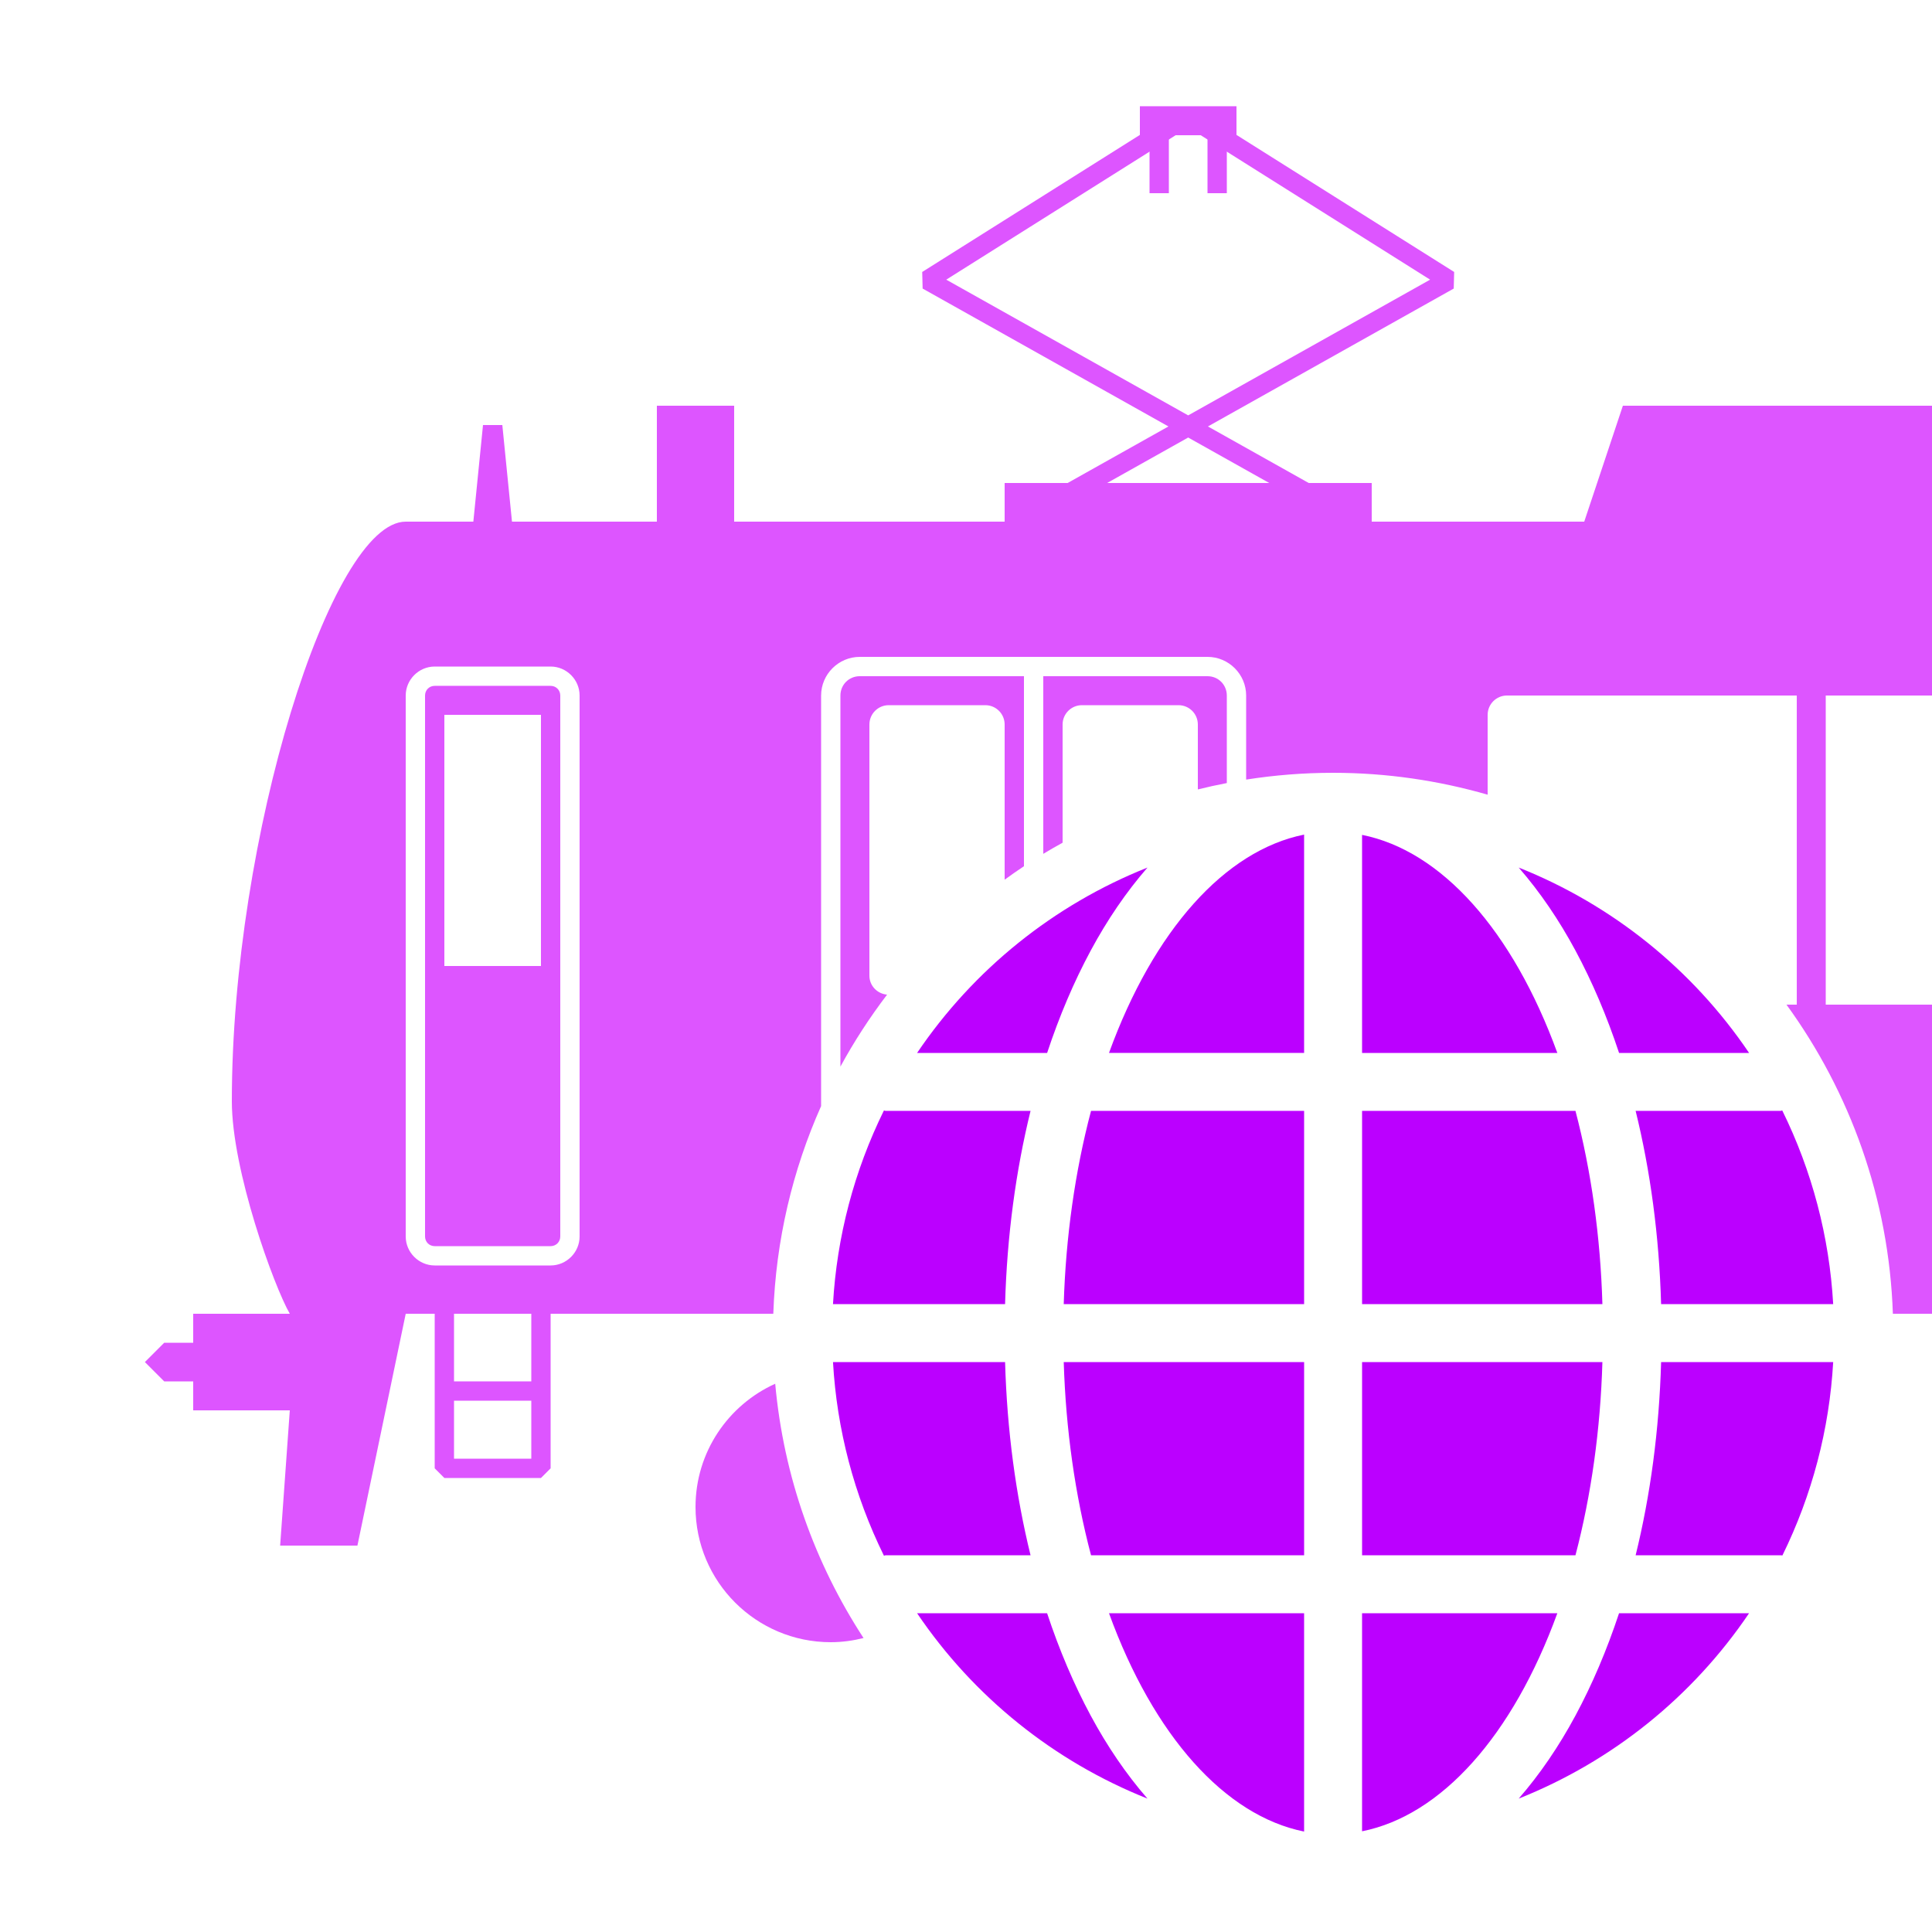
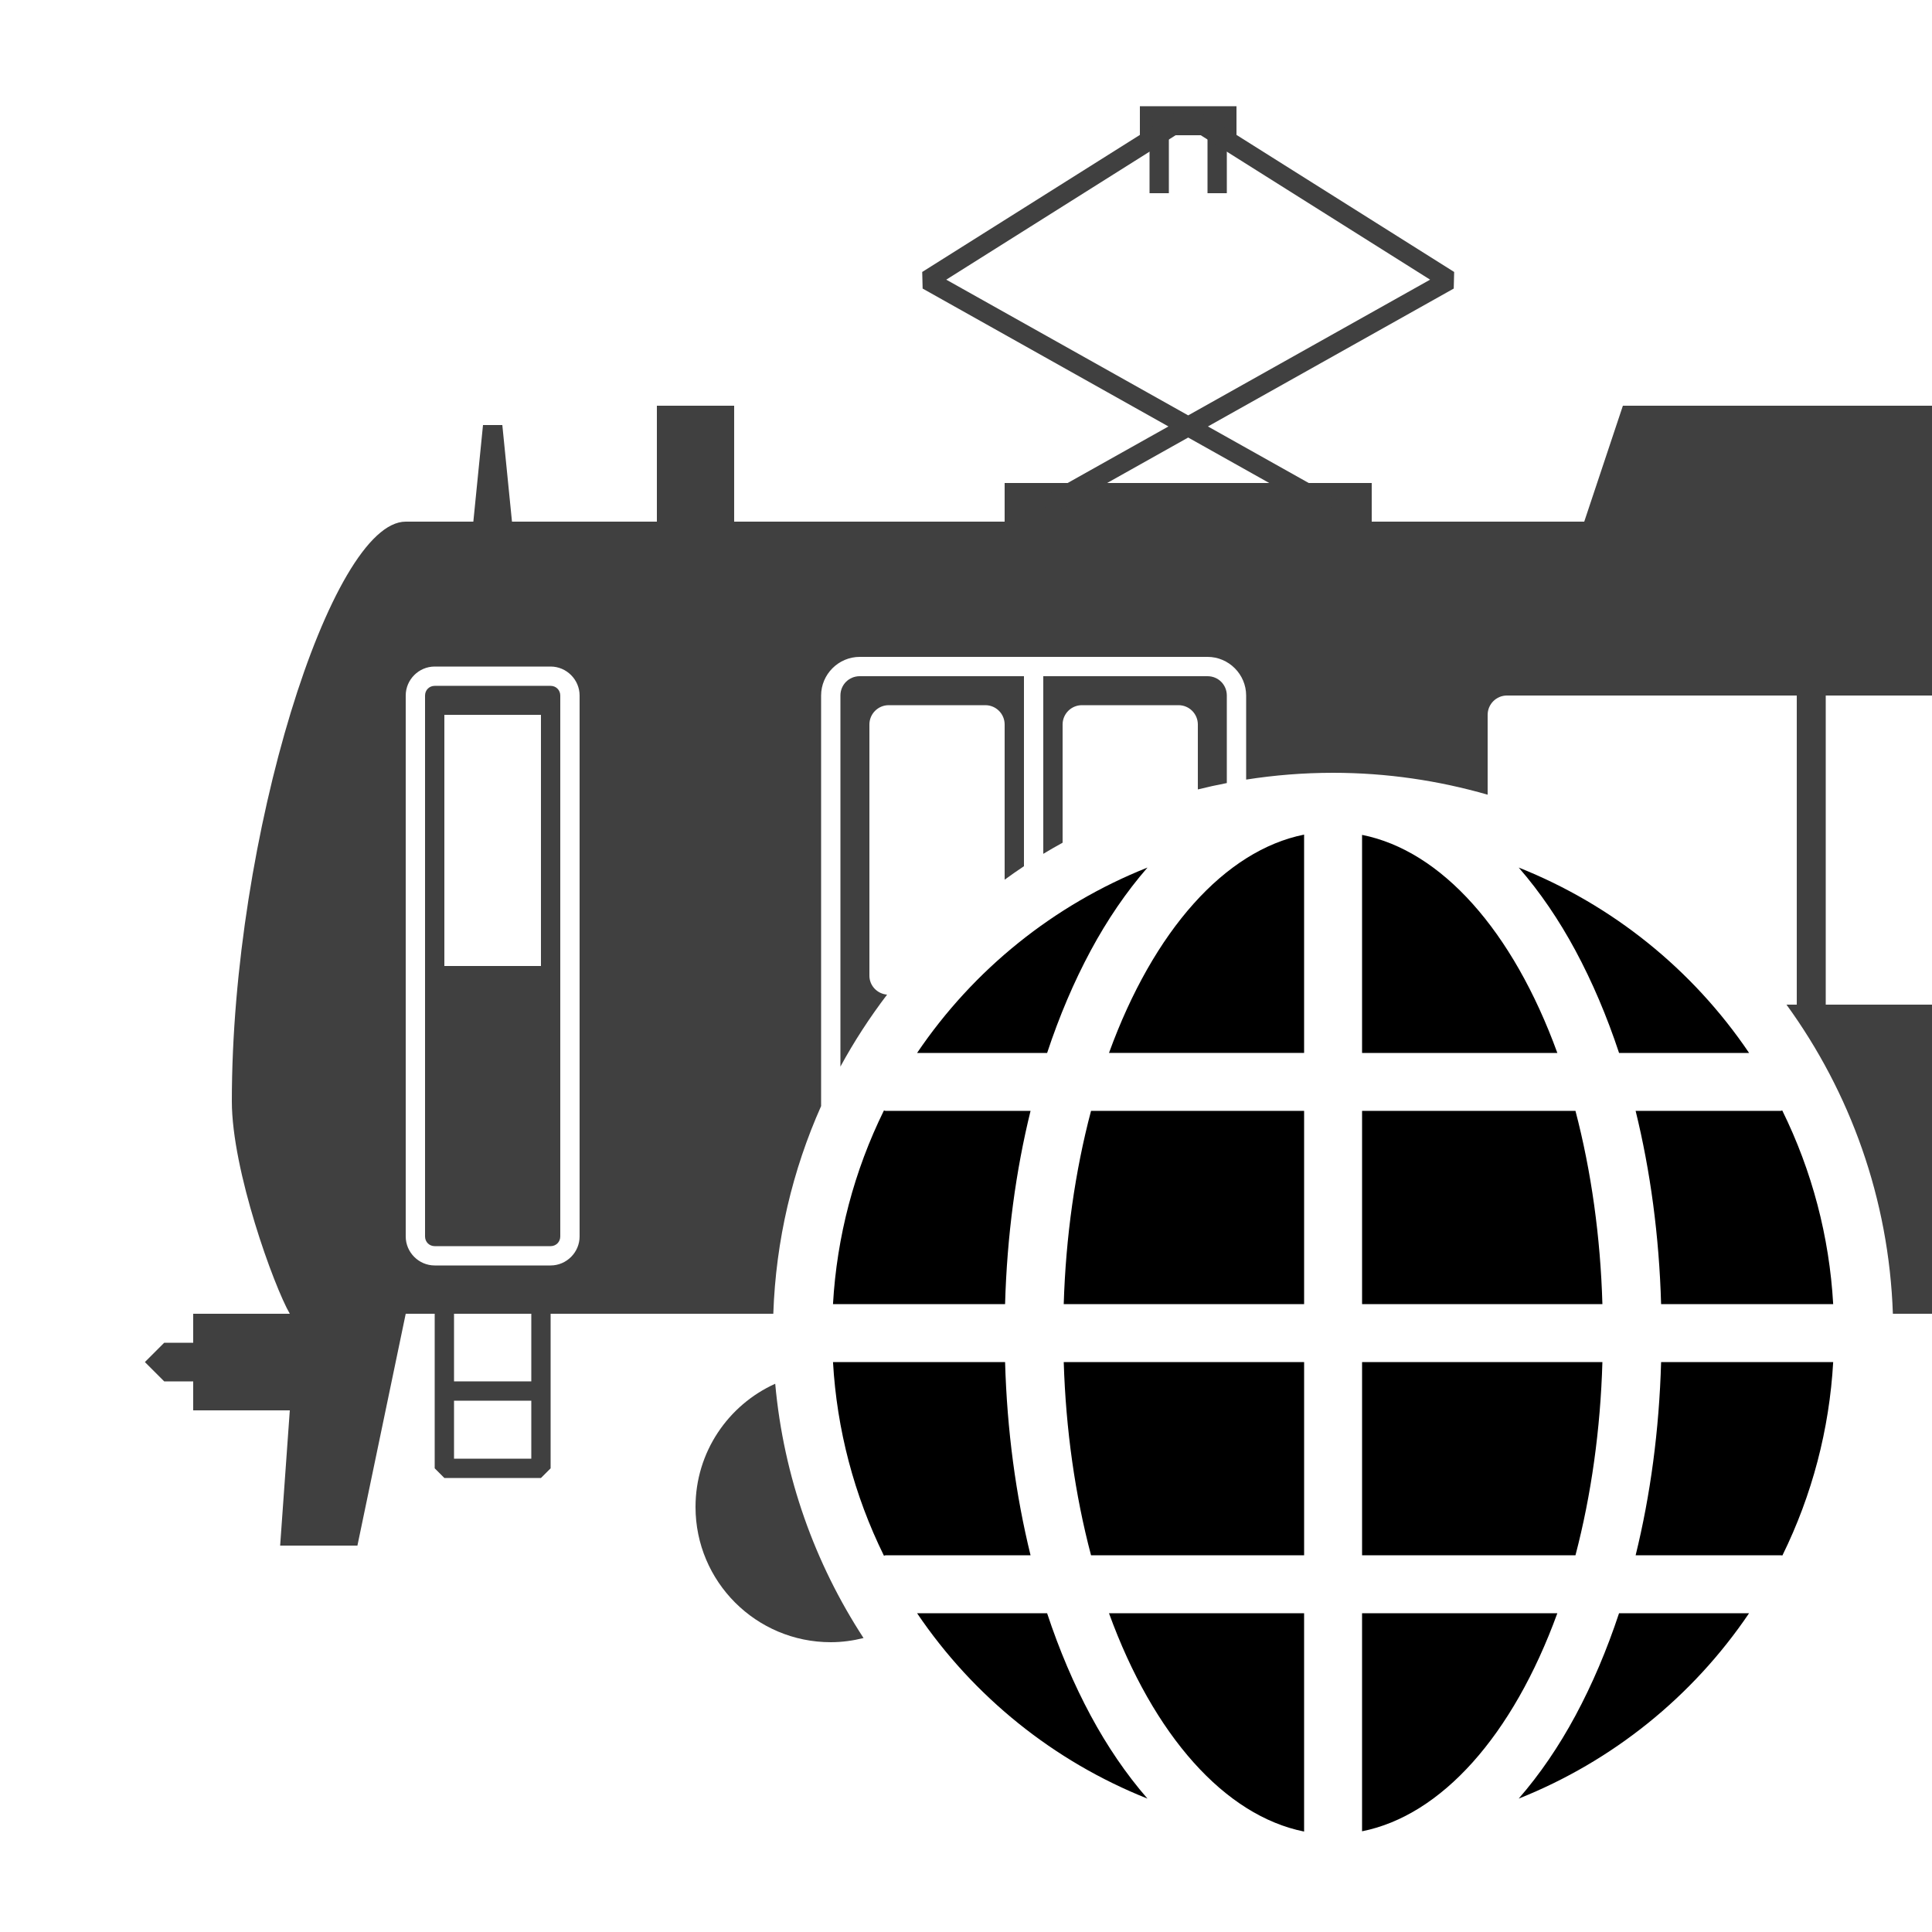
<svg xmlns="http://www.w3.org/2000/svg" width="1000" height="1000" viewBox="0 0 264.583 264.583" version="1.1" id="svg5" xml:space="preserve">
  <defs id="defs2" />
  <g id="layer3" style="display:inline" transform="translate(0,5.291667)">
-     <path id="path4420" style="fill:#dd55ff;fill-opacity:1;stroke:none;stroke-width:3.969;paint-order:stroke fill markers" d="m 156.104,9.26 v 3.969 h 1.323 v 7.938 h 2.646 v -7.938 h 5.292 v 7.938 h 2.646 v -7.938 h 1.323 V 9.26 Z M 89.958,50.271 v 15.875 H 70.115 L 68.792,52.917 H 66.146 L 64.823,66.146 H 55.562 c -10.218,0 -23.812,43.189 -23.812,79.375 0,9.486 5.768,25.346 7.938,29.104 H 26.458 v 3.969 h -3.969 l -2.646,2.646 2.646,2.646 h 3.969 v 3.969 H 39.688 L 38.365,206.375 h 10.583 l 6.615,-31.75 h 50.339 c 0.345,-10.091 2.649,-19.691 6.546,-28.44 V 89.959 c 0,-2.907 2.386,-5.293 5.293,-5.293 h 47.625 c 2.907,0 5.291,2.386 5.291,5.293 v 11.513 c 3.882,-0.608 7.857,-0.93 11.906,-0.93 7.341,0 14.437,1.06 21.167,2.998 V 92.604 c 0,-1.461 1.185,-2.646 2.646,-2.646 h 39.688 v 42.333 h -1.41 c 8.708,11.983 14.032,26.562 14.571,42.333 h 38.432 V 50.271 H 222.25 l -5.292,15.875 h -29.104 v -5.292 h -50.271 v 5.292 h -37.042 v -15.875 z M 59.531,85.99 h 15.875 c 2.176,0 3.969,1.793 3.969,3.969 v 74.082 c 0,2.176 -1.793,3.969 -3.969,3.969 h -15.875 c -2.176,0 -3.969,-1.793 -3.969,-3.969 V 89.959 c 0,-2.176 1.793,-3.969 3.969,-3.969 z m 58.209,1.322 c -1.477,0 -2.646,1.169 -2.646,2.646 v 50.819 c 1.878,-3.455 4.022,-6.744 6.389,-9.854 -1.35,-0.12 -2.42,-1.219 -2.42,-2.6 V 93.927 c 0,-1.461 1.185,-2.646 2.646,-2.646 h 13.229 c 1.461,2e-6 2.646,1.185 2.646,2.646 v 21.253 c 0.87,-0.632 1.749,-1.251 2.645,-1.846 V 87.313 Z m 25.135,0 v 24.327 c 0.869,-0.528 1.755,-1.03 2.646,-1.524 V 93.927 c 0,-1.461 1.185,-2.646 2.646,-2.646 h 13.229 c 1.461,-4e-6 2.646,1.185 2.646,2.646 v 8.892 c 1.31,-0.326 2.633,-0.615 3.968,-0.873 V 89.959 c 0,-1.477 -1.168,-2.646 -2.645,-2.646 z M 59.531,88.635 c -0.746,0 -1.322,0.578 -1.322,1.324 v 74.082 c 0,0.746 0.576,1.324 1.322,1.324 h 15.875 c 0.746,0 1.322,-0.578 1.322,-1.324 V 89.959 c 0,-0.746 -0.576,-1.324 -1.322,-1.324 z m 190.5,1.323 h 39.688 c 1.461,0 2.646,1.185 2.646,2.646 v 37.042 c 0,1.461 -1.185,2.646 -2.646,2.646 h -39.688 z M 60.854,92.604 H 74.083 V 127 H 60.854 Z m 45.309,91.606 c -6.43,2.904 -10.913,9.359 -10.913,16.873 -3e-6,10.229 8.292,18.521 18.521,18.521 1.551,0 3.049,-0.211 4.489,-0.571 -6.652,-10.202 -10.945,-22.066 -12.096,-34.824 z" />
-     <g id="g35198" style="stroke:#dd55ff;stroke-opacity:1">
-       <path style="fill:none;fill-opacity:0.997;stroke:#dd55ff;stroke-width:2.646;stroke-linecap:square;stroke-linejoin:bevel;stroke-dasharray:none;stroke-opacity:1;paint-order:stroke fill markers" d="m 60.854,174.625 v 21.167 H 74.083 V 174.625" id="path18325" />
-       <path style="fill:#44ccee;fill-opacity:1;stroke:#dd55ff;stroke-width:2.646;stroke-dasharray:none;stroke-opacity:1;paint-order:stroke fill markers" d="M 60.854,185.208 H 74.083" id="path18390" />
-       <path style="fill:none;fill-opacity:1;stroke:#dd55ff;stroke-width:2.646;stroke-linecap:square;stroke-linejoin:bevel;stroke-dasharray:none;stroke-opacity:1;paint-order:stroke fill markers" d="M 181.24,63.5 127,33.073 162.719,10.583 198.438,33.073 144.198,63.5" id="path20682" />
+     <path id="path4420" style="fill:#404040;fill-opacity:1;stroke:none;stroke-width:3.969;paint-order:stroke fill markers" d="m 156.104,9.26 v 3.969 h 1.323 v 7.938 h 2.646 v -7.938 h 5.292 v 7.938 h 2.646 v -7.938 h 1.323 V 9.26 Z M 89.958,50.271 v 15.875 H 70.115 L 68.792,52.917 H 66.146 L 64.823,66.146 H 55.562 c -10.218,0 -23.812,43.189 -23.812,79.375 0,9.486 5.768,25.346 7.938,29.104 H 26.458 v 3.969 h -3.969 l -2.646,2.646 2.646,2.646 h 3.969 v 3.969 H 39.688 L 38.365,206.375 h 10.583 l 6.615,-31.75 h 50.339 c 0.345,-10.091 2.649,-19.691 6.546,-28.44 V 89.959 c 0,-2.907 2.386,-5.293 5.293,-5.293 h 47.625 c 2.907,0 5.291,2.386 5.291,5.293 v 11.513 c 3.882,-0.608 7.857,-0.93 11.906,-0.93 7.341,0 14.437,1.06 21.167,2.998 V 92.604 c 0,-1.461 1.185,-2.646 2.646,-2.646 h 39.688 v 42.333 h -1.41 c 8.708,11.983 14.032,26.562 14.571,42.333 h 38.432 V 50.271 H 222.25 l -5.292,15.875 h -29.104 v -5.292 h -50.271 v 5.292 h -37.042 v -15.875 z M 59.531,85.99 h 15.875 c 2.176,0 3.969,1.793 3.969,3.969 v 74.082 c 0,2.176 -1.793,3.969 -3.969,3.969 h -15.875 c -2.176,0 -3.969,-1.793 -3.969,-3.969 V 89.959 c 0,-2.176 1.793,-3.969 3.969,-3.969 z m 58.209,1.322 c -1.477,0 -2.646,1.169 -2.646,2.646 v 50.819 c 1.878,-3.455 4.022,-6.744 6.389,-9.854 -1.35,-0.12 -2.42,-1.219 -2.42,-2.6 V 93.927 c 0,-1.461 1.185,-2.646 2.646,-2.646 h 13.229 c 1.461,2e-6 2.646,1.185 2.646,2.646 v 21.253 c 0.87,-0.632 1.749,-1.251 2.645,-1.846 V 87.313 Z m 25.135,0 v 24.327 c 0.869,-0.528 1.755,-1.03 2.646,-1.524 V 93.927 c 0,-1.461 1.185,-2.646 2.646,-2.646 h 13.229 c 1.461,-4e-6 2.646,1.185 2.646,2.646 v 8.892 c 1.31,-0.326 2.633,-0.615 3.968,-0.873 V 89.959 c 0,-1.477 -1.168,-2.646 -2.645,-2.646 z M 59.531,88.635 c -0.746,0 -1.322,0.578 -1.322,1.324 v 74.082 c 0,0.746 0.576,1.324 1.322,1.324 h 15.875 c 0.746,0 1.322,-0.578 1.322,-1.324 V 89.959 c 0,-0.746 -0.576,-1.324 -1.322,-1.324 z m 190.5,1.323 h 39.688 c 1.461,0 2.646,1.185 2.646,2.646 v 37.042 c 0,1.461 -1.185,2.646 -2.646,2.646 h -39.688 z M 60.854,92.604 H 74.083 V 127 H 60.854 Z m 45.309,91.606 c -6.43,2.904 -10.913,9.359 -10.913,16.873 -3e-6,10.229 8.292,18.521 18.521,18.521 1.551,0 3.049,-0.211 4.489,-0.571 -6.652,-10.202 -10.945,-22.066 -12.096,-34.824 z" />
+     <g id="g35198" style="stroke:#404040;stroke-opacity:1">
+       <path style="fill:none;fill-opacity:0.997;stroke:#404040;stroke-width:2.646;stroke-linecap:square;stroke-linejoin:bevel;stroke-dasharray:none;stroke-opacity:1;paint-order:stroke fill markers" d="m 60.854,174.625 v 21.167 H 74.083 V 174.625" id="path18325" />
+       <path style="fill:#44ccee;fill-opacity:1;stroke:#404040;stroke-width:2.646;stroke-dasharray:none;stroke-opacity:1;paint-order:stroke fill markers" d="M 60.854,185.208 H 74.083" id="path18390" />
+       <path style="fill:none;fill-opacity:1;stroke:#404040;stroke-width:2.646;stroke-linecap:square;stroke-linejoin:bevel;stroke-dasharray:none;stroke-opacity:1;paint-order:stroke fill markers" d="M 181.24,63.5 127,33.073 162.719,10.583 198.438,33.073 144.198,63.5" id="path20682" />
    </g>
  </g>
  <g id="layer4" style="display:inline">
-     <path id="path14" style="color:#000000;fill:#bb00ff;stroke:none;stroke-linecap:round;stroke-linejoin:round;-inkscape-stroke:none;paint-order:stroke fill markers" d="m 178.594,114.298 a 37.042,68.792 0 0 0 -26.72,29.899 h 26.72 z m 7.938,0.038 v 29.862 h 26.743 a 37.042,68.792 0 0 0 -26.743,-29.862 z m -29.388,4.474 a 68.792,68.792 0 0 0 -31.55,25.388 h 17.807 c 1.67,-5.045 3.672,-9.753 5.982,-14.041 2.242,-4.163 4.845,-7.999 7.762,-11.347 z m 50.839,0 c 2.917,3.348 5.52,7.183 7.762,11.347 2.309,4.288 4.312,8.996 5.982,14.041 h 17.807 a 68.792,68.792 0 0 0 -31.55,-25.388 z m -86.931,33.265 a 68.792,68.792 0 0 0 -6.975,26.519 h 23.566 c 0.265,-9.352 1.47,-18.255 3.488,-26.459 h -19.855 a 3.969,3.969 0 0 1 -0.224,-0.06 z m 123.023,0 a 3.969,3.969 0 0 1 -0.224,0.06 h -19.855 c 2.017,8.204 3.223,17.107 3.488,26.459 h 23.566 a 68.792,68.792 0 0 0 -6.975,-26.519 z m -94.661,0.06 a 37.042,68.792 0 0 0 -3.739,26.459 h 32.92 V 152.135 Z m 37.119,0 v 26.459 h 32.912 a 37.042,68.792 0 0 0 -3.688,-26.459 z m -72.455,34.396 a 68.792,68.792 0 0 0 6.975,26.519 3.969,3.969 0 0 1 0.224,-0.06 h 19.855 c -2.017,-8.204 -3.223,-17.107 -3.488,-26.459 z m 31.598,0 a 37.042,68.792 0 0 0 3.739,26.459 h 29.181 v -26.459 z m 40.857,0 v 26.459 h 29.224 a 37.042,68.792 0 0 0 3.688,-26.459 z m 40.952,0 c -0.265,9.352 -1.47,18.255 -3.488,26.459 h 19.855 a 3.969,3.969 0 0 1 0.245,0.024 68.792,68.792 0 0 0 6.954,-26.483 z M 125.593,220.928 a 68.792,68.792 0 0 0 31.55,25.388 c -2.917,-3.348 -5.52,-7.183 -7.762,-11.347 -2.309,-4.288 -4.312,-8.996 -5.982,-14.041 z m 26.281,0 a 37.042,68.792 0 0 0 26.72,29.899 V 220.928 Z m 34.657,0 v 29.862 a 37.042,68.792 0 0 0 26.743,-29.862 z m 35.194,0 c -1.67,5.045 -3.672,9.753 -5.982,14.041 -2.242,4.163 -4.845,7.999 -7.762,11.347 a 68.792,68.792 0 0 0 31.55,-25.388 z" />
+     <path id="path14" style="color:#000000;fill:#000000;stroke:none;stroke-linecap:round;stroke-linejoin:round;-inkscape-stroke:none;paint-order:stroke fill markers;fill-opacity:1" d="m 178.594,114.298 a 37.042,68.792 0 0 0 -26.72,29.899 h 26.72 z m 7.938,0.038 v 29.862 h 26.743 a 37.042,68.792 0 0 0 -26.743,-29.862 z m -29.388,4.474 a 68.792,68.792 0 0 0 -31.55,25.388 h 17.807 c 1.67,-5.045 3.672,-9.753 5.982,-14.041 2.242,-4.163 4.845,-7.999 7.762,-11.347 z m 50.839,0 c 2.917,3.348 5.52,7.183 7.762,11.347 2.309,4.288 4.312,8.996 5.982,14.041 h 17.807 a 68.792,68.792 0 0 0 -31.55,-25.388 z m -86.931,33.265 a 68.792,68.792 0 0 0 -6.975,26.519 h 23.566 c 0.265,-9.352 1.47,-18.255 3.488,-26.459 h -19.855 a 3.969,3.969 0 0 1 -0.224,-0.06 z m 123.023,0 a 3.969,3.969 0 0 1 -0.224,0.06 h -19.855 c 2.017,8.204 3.223,17.107 3.488,26.459 h 23.566 a 68.792,68.792 0 0 0 -6.975,-26.519 z m -94.661,0.06 a 37.042,68.792 0 0 0 -3.739,26.459 h 32.92 V 152.135 Z m 37.119,0 v 26.459 h 32.912 a 37.042,68.792 0 0 0 -3.688,-26.459 z m -72.455,34.396 a 68.792,68.792 0 0 0 6.975,26.519 3.969,3.969 0 0 1 0.224,-0.06 h 19.855 c -2.017,-8.204 -3.223,-17.107 -3.488,-26.459 z m 31.598,0 a 37.042,68.792 0 0 0 3.739,26.459 h 29.181 v -26.459 z m 40.857,0 v 26.459 h 29.224 a 37.042,68.792 0 0 0 3.688,-26.459 z m 40.952,0 c -0.265,9.352 -1.47,18.255 -3.488,26.459 h 19.855 a 3.969,3.969 0 0 1 0.245,0.024 68.792,68.792 0 0 0 6.954,-26.483 z M 125.593,220.928 a 68.792,68.792 0 0 0 31.55,25.388 c -2.917,-3.348 -5.52,-7.183 -7.762,-11.347 -2.309,-4.288 -4.312,-8.996 -5.982,-14.041 z m 26.281,0 a 37.042,68.792 0 0 0 26.72,29.899 V 220.928 Z m 34.657,0 v 29.862 a 37.042,68.792 0 0 0 26.743,-29.862 z m 35.194,0 c -1.67,5.045 -3.672,9.753 -5.982,14.041 -2.242,4.163 -4.845,7.999 -7.762,11.347 a 68.792,68.792 0 0 0 31.55,-25.388 z" />
  </g>
</svg>
